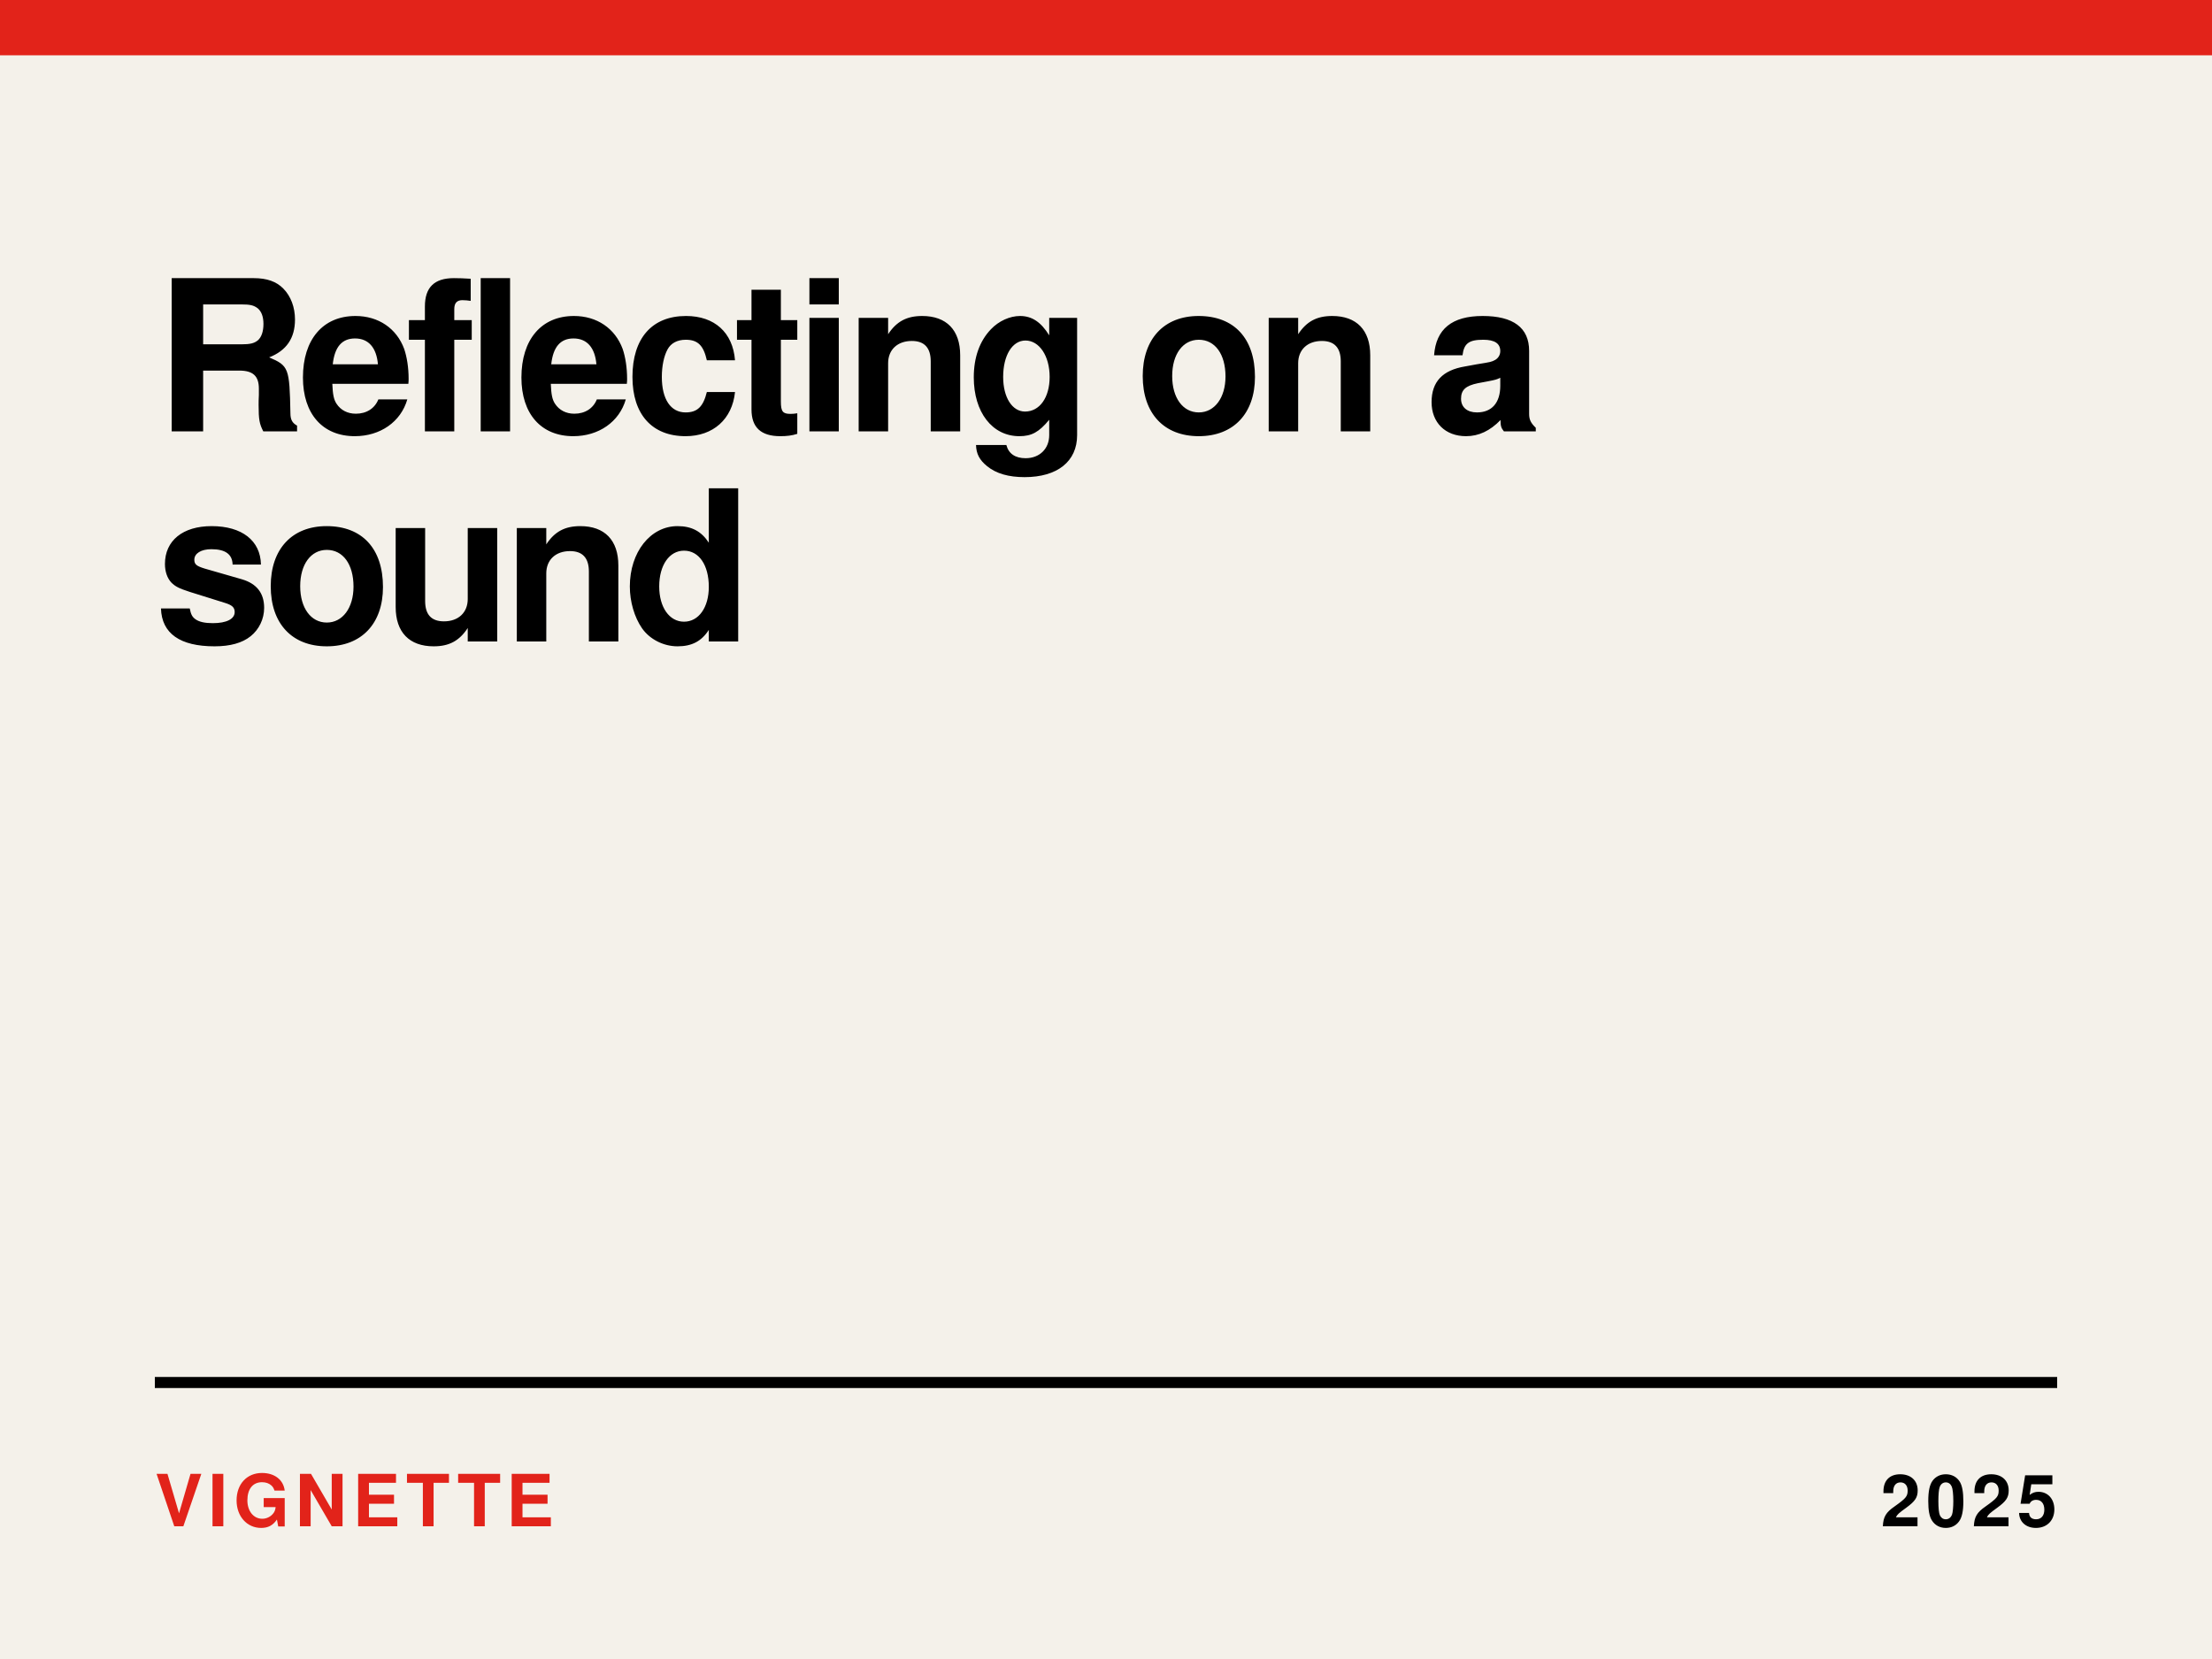
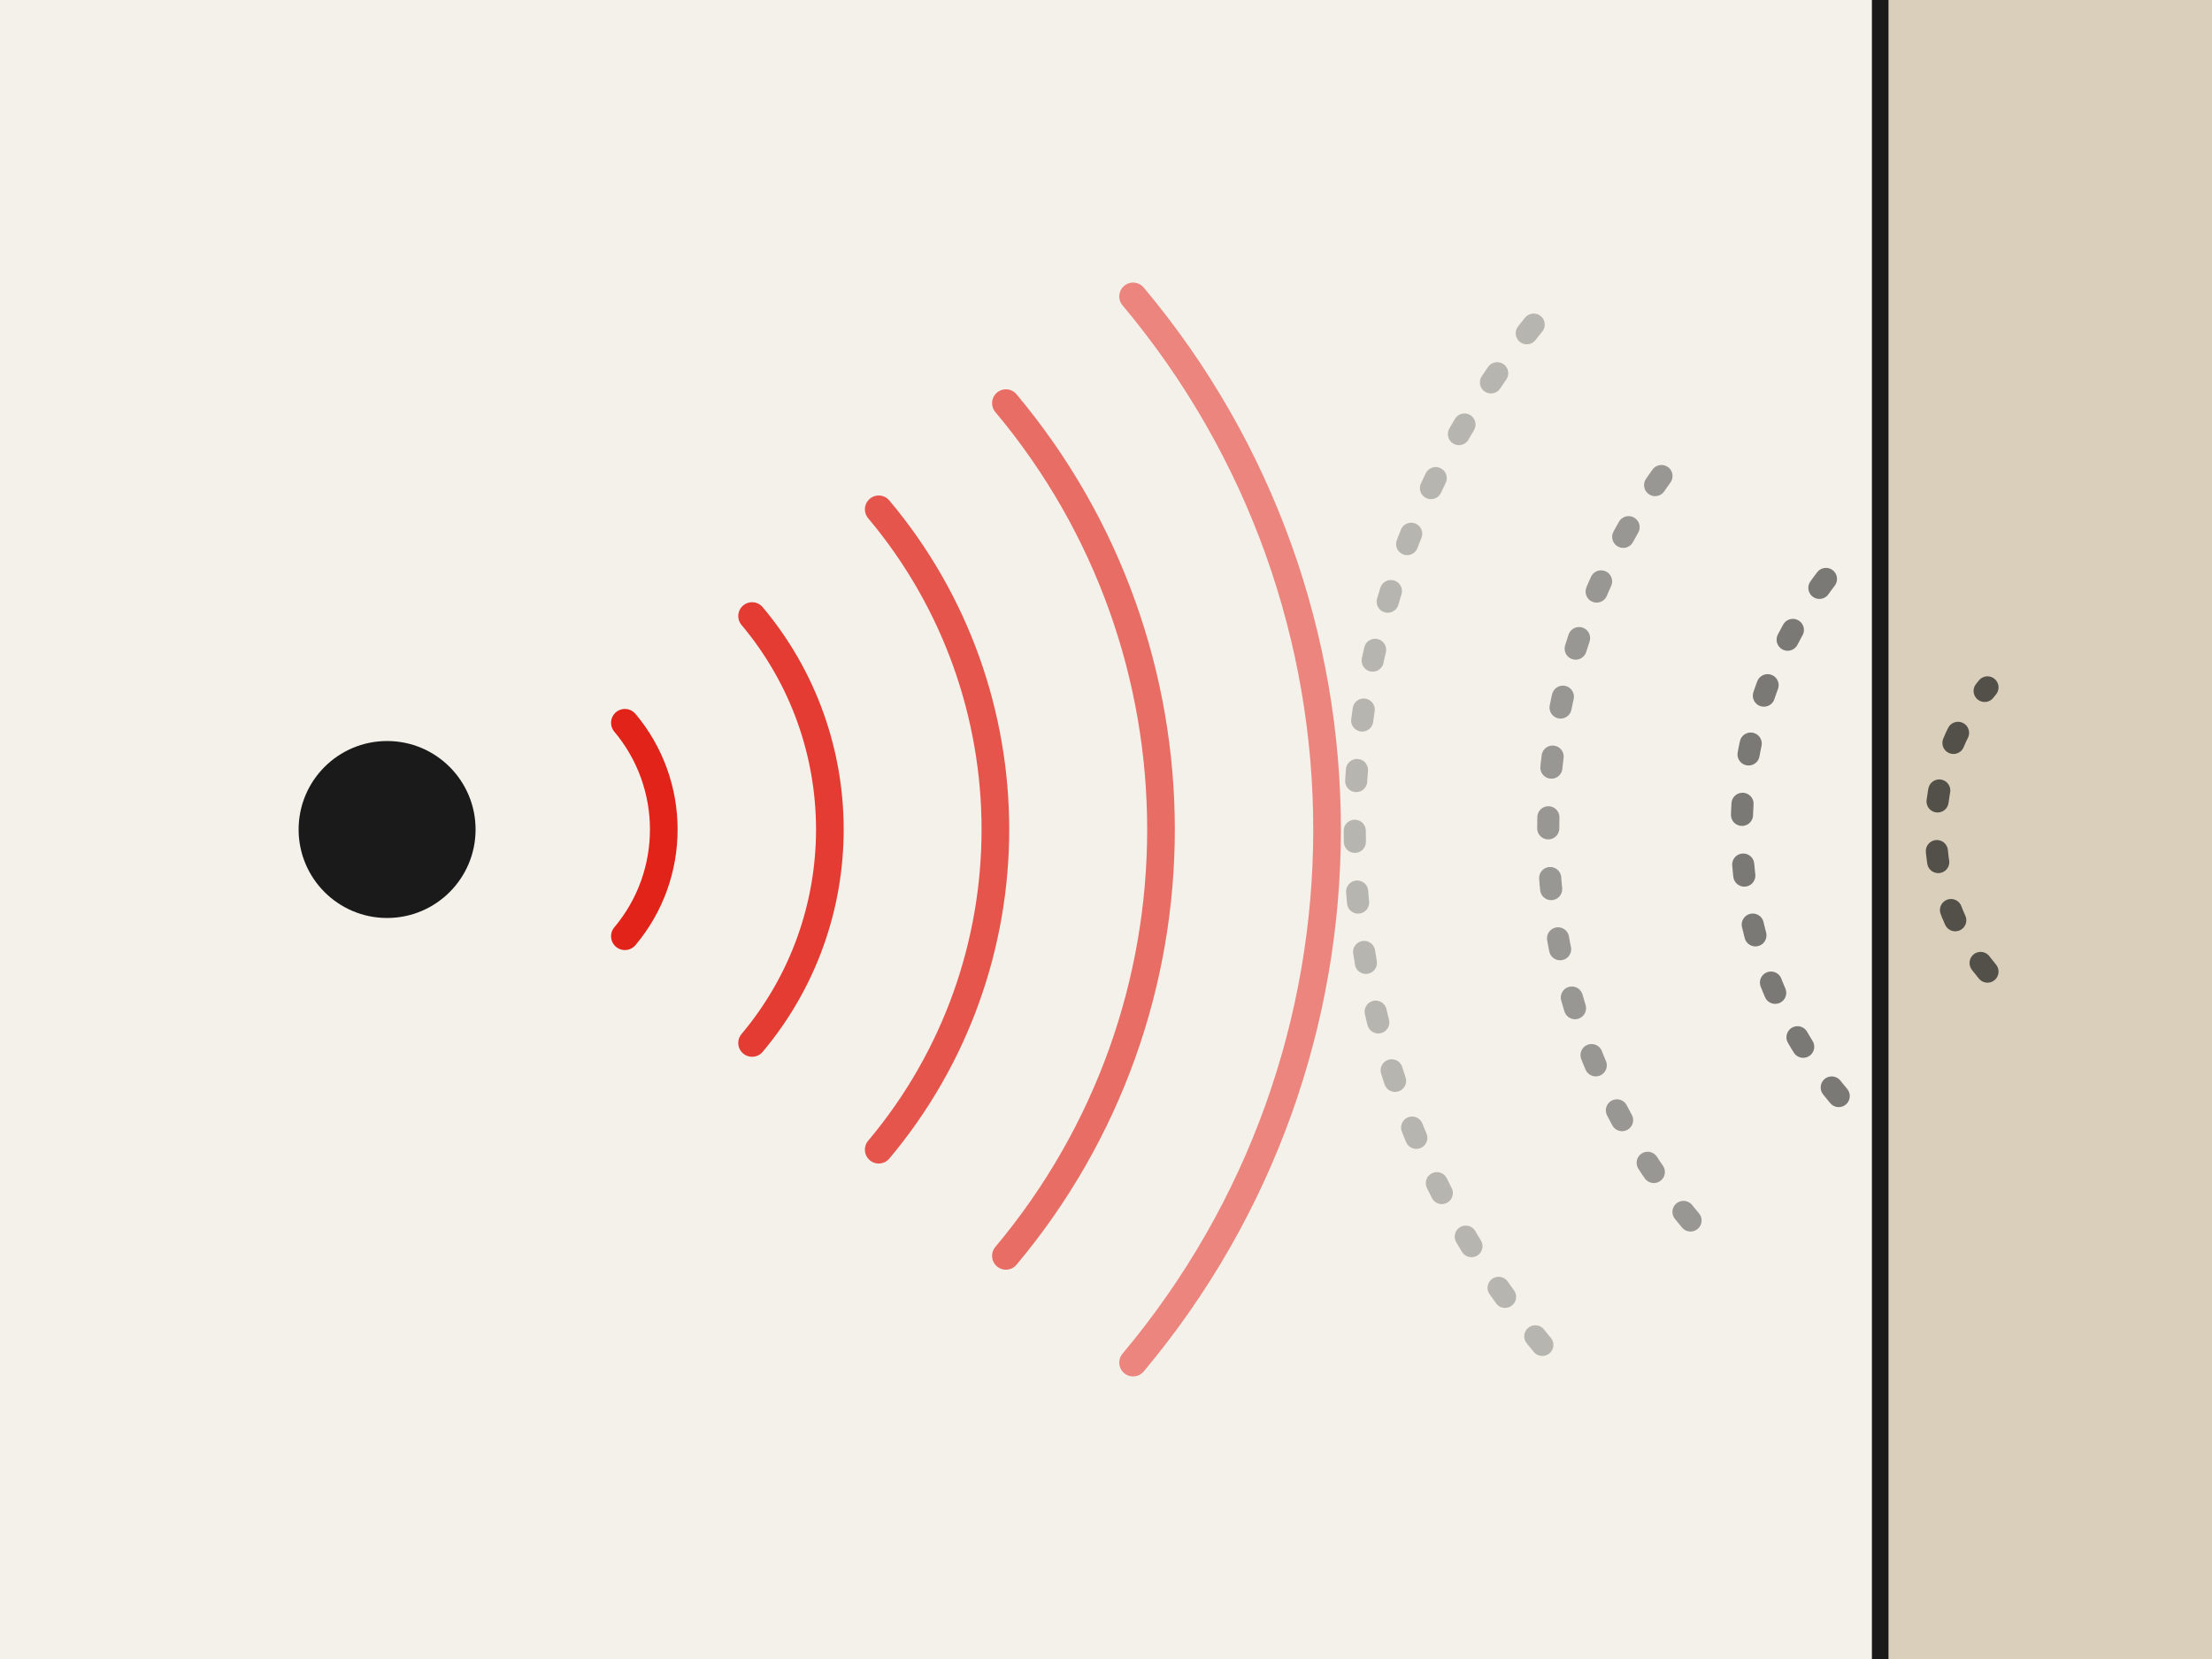
<svg xmlns="http://www.w3.org/2000/svg" viewBox="0 0 400 300" width="400" height="300">
  <rect width="400" height="300" fill="#f4f1ea" />
-   <rect width="400" height="10" fill="#e2231a" />
-   <text x="28" y="78" font-family="'Helvetica Neue', Helvetica, Arial, sans-serif" font-size="38" font-weight="700" letter-spacing="-1.5" fill="#000">
-     <tspan x="28" dy="0">Reflecting on a</tspan>
-     <tspan x="28" dy="38">sound</tspan>
-   </text>
-   <line x1="28" y1="250" x2="372" y2="250" stroke="#000" stroke-width="2" />
-   <text x="28" y="276" font-family="'Helvetica Neue', Helvetica, Arial, sans-serif" font-size="13" font-weight="700" letter-spacing="1" fill="#e2231a">VIGNETTE</text>
-   <text x="372" y="276" text-anchor="end" font-family="'Helvetica Neue', Helvetica, Arial, sans-serif" font-size="13" font-weight="700" letter-spacing="1" fill="#000">2025</text>
+   <rect x="340" y="0" width="60" height="300" fill="#d9cfbb" />
+   <path d="M340 0 V300" stroke="#1a1a1a" stroke-width="3" />
+   <circle cx="70" cy="150" r="16" fill="#1a1a1a" />
+   <path d="M113.0 130.7 A30.0 30.0 0 0 1 113.0 169.3" fill="none" stroke="#e2231a" stroke-width="5" stroke-linecap="round" opacity="1.00" />
+   <path d="M136.0 111.4 A60.0 60.0 0 0 1 136.0 188.6" fill="none" stroke="#e2231a" stroke-width="5" stroke-linecap="round" opacity="0.88" />
+   <path d="M158.9 92.1 A90.0 90.0 0 0 1 158.9 207.9" fill="none" stroke="#e2231a" stroke-width="5" stroke-linecap="round" opacity="0.76" />
+   <path d="M181.9 72.9 A120.0 120.0 0 0 1 181.9 227.1" fill="none" stroke="#e2231a" stroke-width="5" stroke-linecap="round" opacity="0.64" />
+   <path d="M204.9 53.6 A150.0 150.0 0 0 1 204.9 246.4" fill="none" stroke="#e2231a" stroke-width="5" stroke-linecap="round" opacity="0.52" />
+   <path d="M359.4 175.7 A40.0 40.0 0 0 1 359.4 124.3" fill="none" stroke="#1a1a1a" stroke-width="4" stroke-linecap="round" stroke-dasharray="2 9" opacity="0.70" />
+   <path d="M332.5 198.2 A75.0 75.0 0 0 1 332.5 101.8" fill="none" stroke="#1a1a1a" stroke-width="4" stroke-linecap="round" stroke-dasharray="2 9" opacity="0.56" />
+   <path d="M305.7 220.7 A110.0 110.0 0 0 1 305.7 79.3" fill="none" stroke="#1a1a1a" stroke-width="4" stroke-linecap="round" stroke-dasharray="2 9" opacity="0.42" />
+   <path d="M278.9 243.2 A145.0 145.0 0 0 1 278.9 56.8" fill="none" stroke="#1a1a1a" stroke-width="4" stroke-linecap="round" stroke-dasharray="2 9" opacity="0.28" />
</svg>
